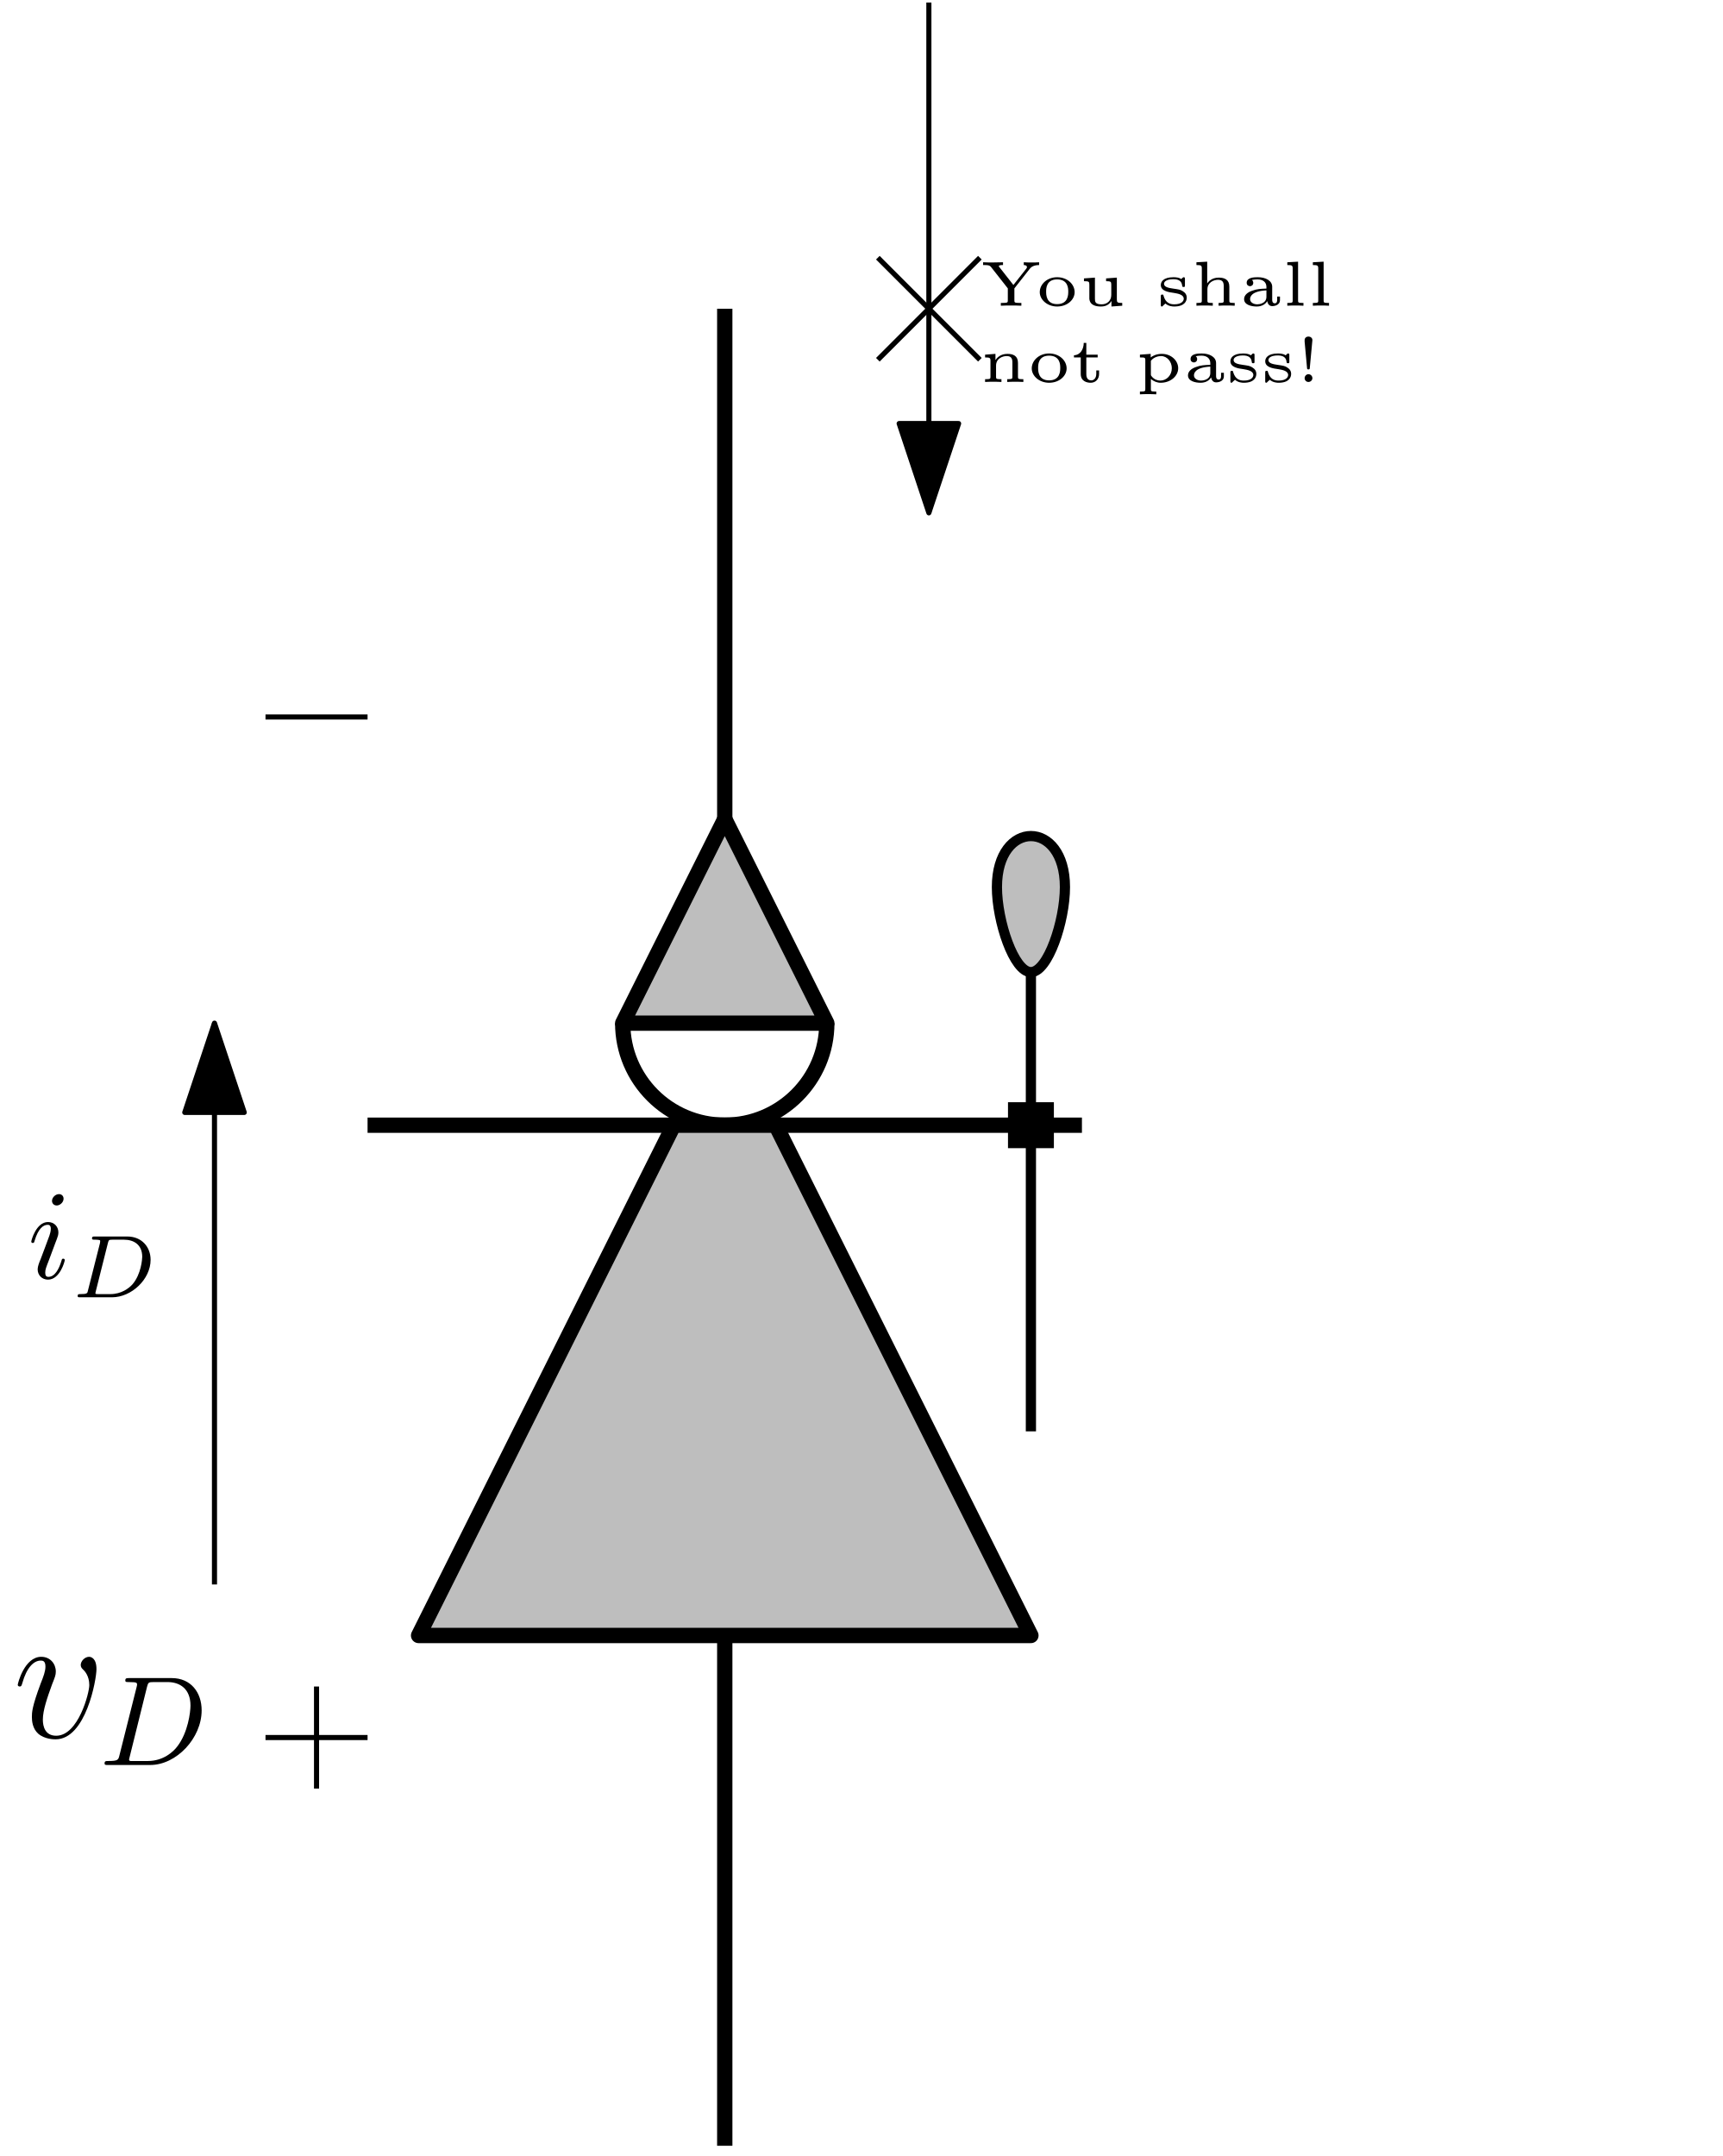
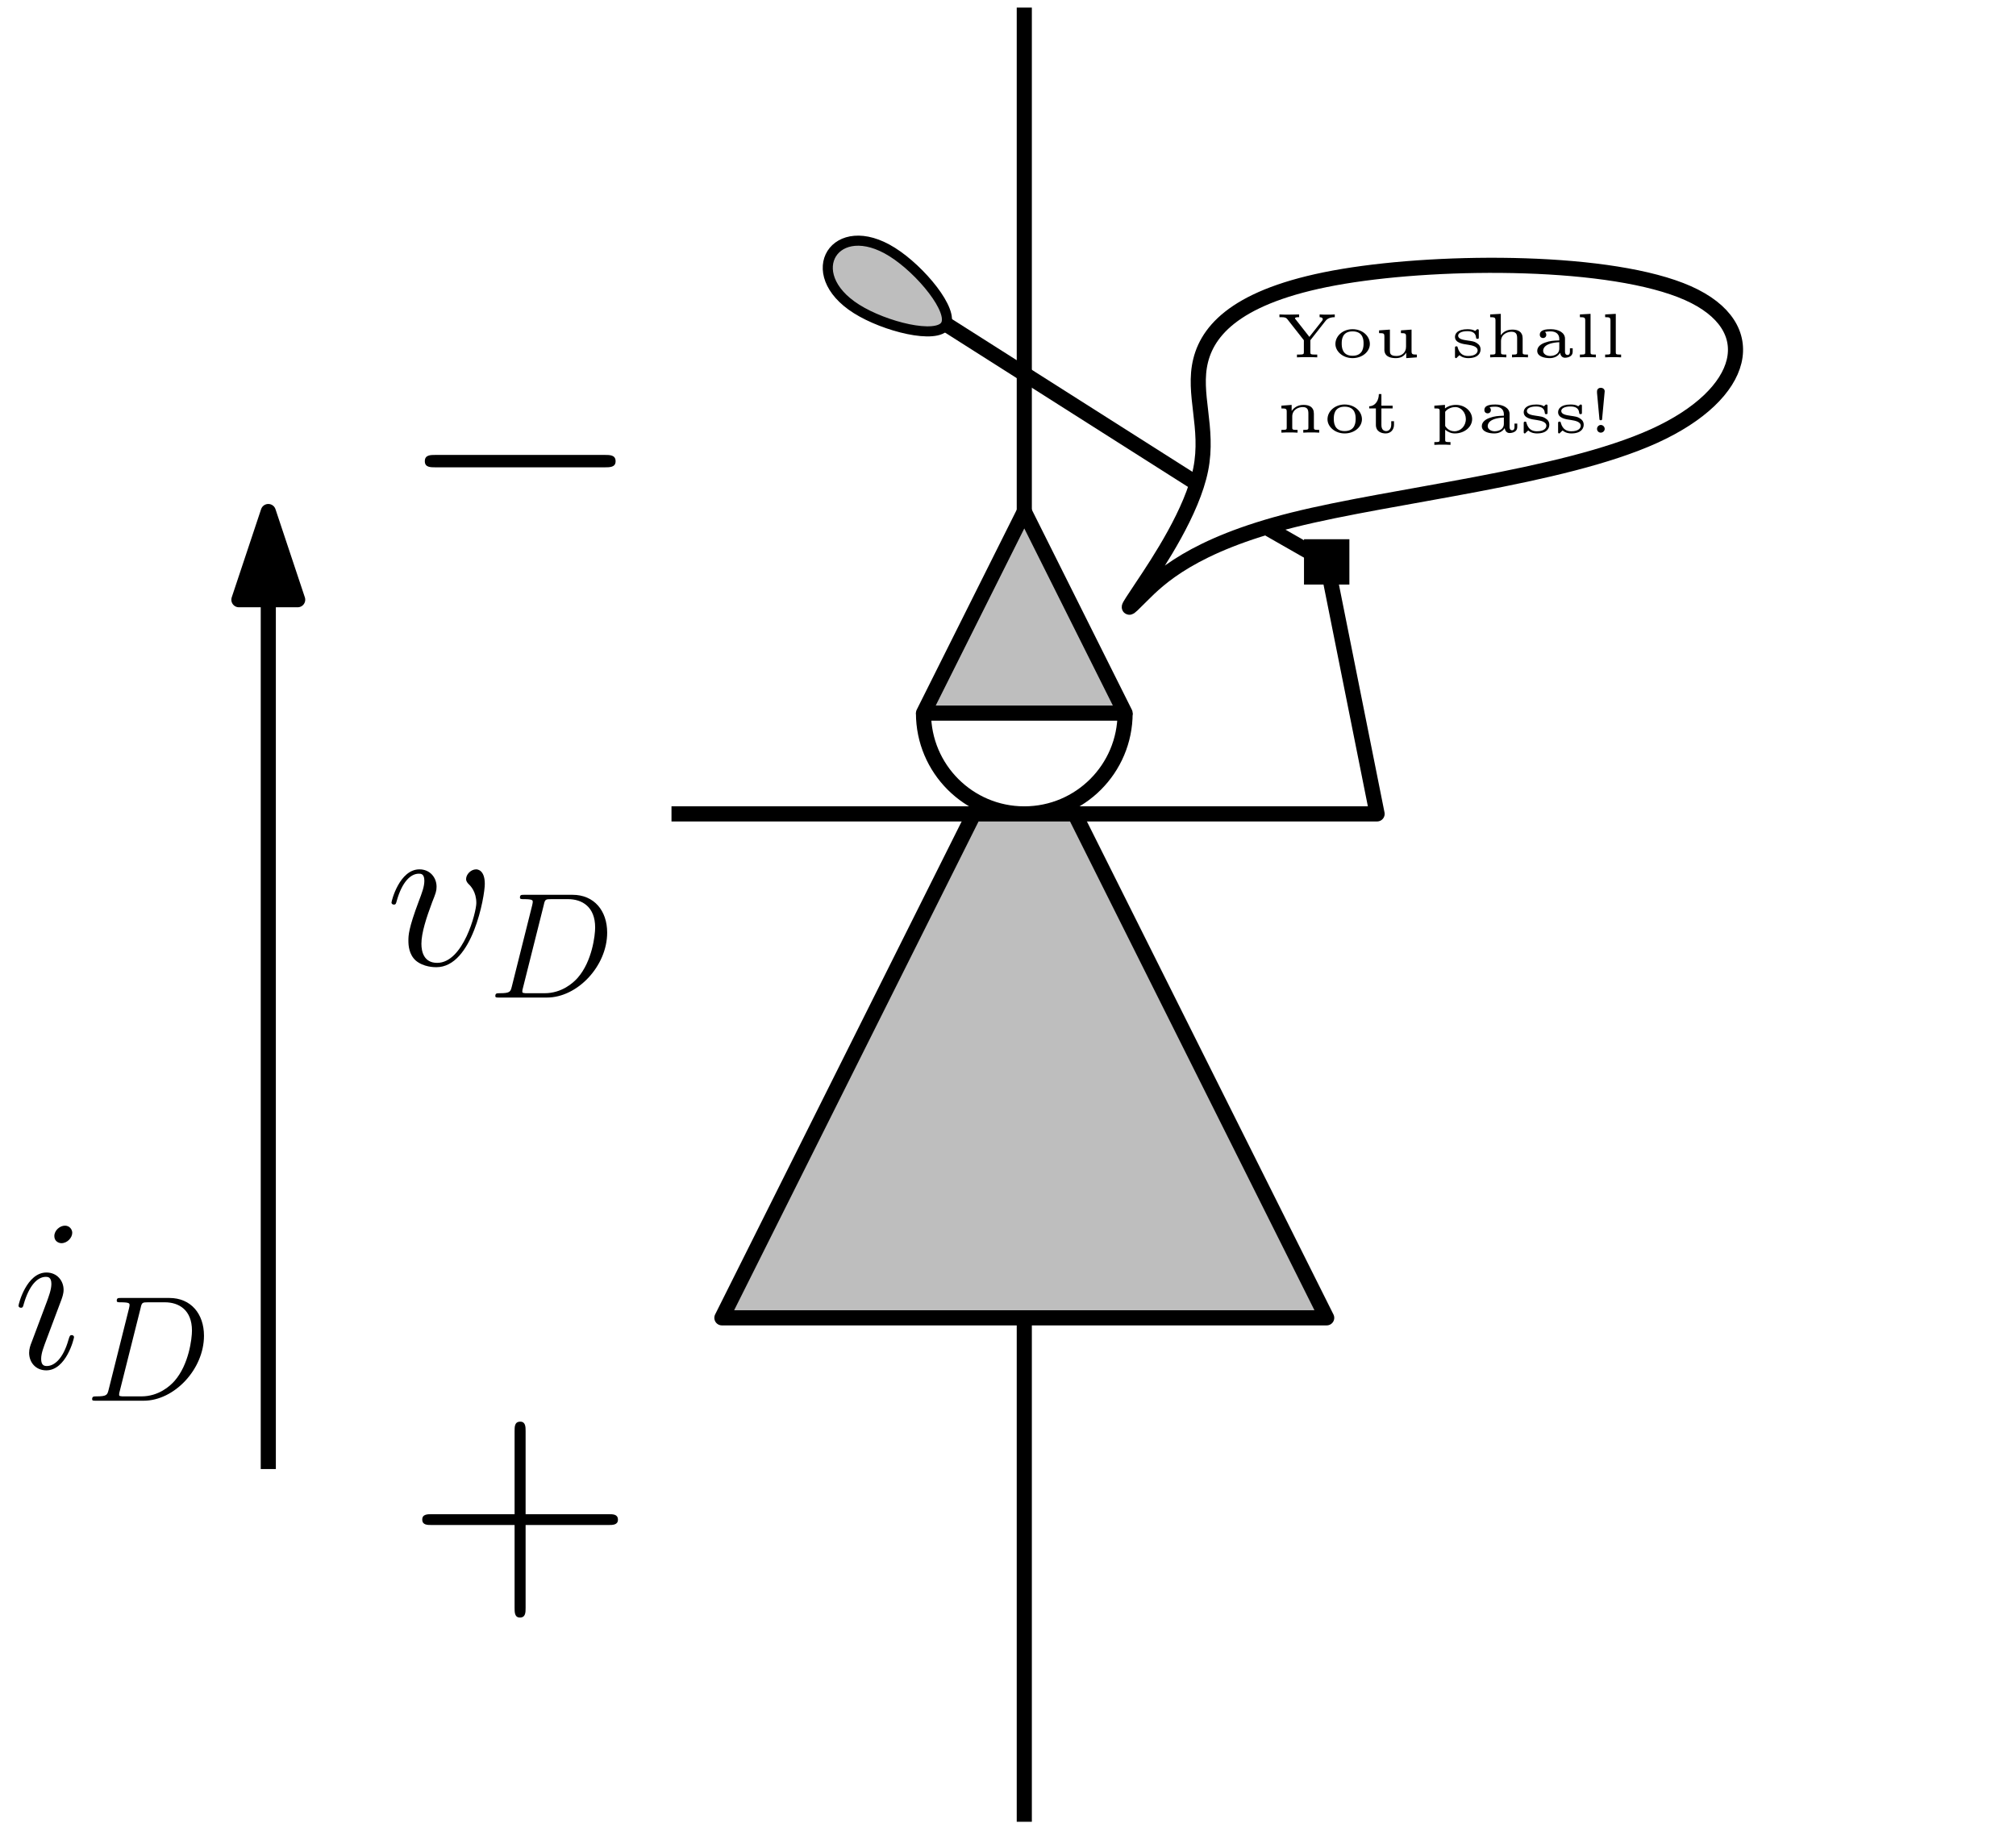
- <svg xmlns="http://www.w3.org/2000/svg" xmlns:xlink="http://www.w3.org/1999/xlink" width="135pt" height="169pt" viewBox="0 0 135 169" version="1.1">
+ <svg xmlns="http://www.w3.org/2000/svg" xmlns:xlink="http://www.w3.org/1999/xlink" width="160pt" height="146pt" viewBox="0 0 160 146" version="1.1">
  <defs>
    <g>
      <symbol overflow="visible" id="glyph0-0">
        <path style="stroke:none;" d="" />
      </symbol>
      <symbol overflow="visible" id="glyph0-1">
        <path style="stroke:none;" d="M 3.906 -2.891 C 3.969 -2.969 4.141 -3.188 4.641 -3.188 L 4.641 -3.406 C 4.469 -3.391 4.266 -3.391 4.094 -3.391 C 3.891 -3.391 3.609 -3.391 3.438 -3.406 L 3.438 -3.188 C 3.641 -3.188 3.688 -3.094 3.688 -3.031 C 3.688 -2.969 3.656 -2.938 3.625 -2.891 L 2.625 -1.625 L 1.547 -3 C 1.484 -3.062 1.484 -3.078 1.484 -3.094 C 1.484 -3.188 1.688 -3.188 1.812 -3.188 L 1.812 -3.406 C 1.625 -3.406 1.266 -3.391 0.984 -3.391 C 0.781 -3.391 0.5 -3.391 0.25 -3.406 L 0.25 -3.188 L 0.375 -3.188 C 0.719 -3.188 0.781 -3.141 0.875 -3.031 L 2.188 -1.359 L 2.188 -0.422 C 2.188 -0.266 2.188 -0.219 1.781 -0.219 L 1.641 -0.219 L 1.641 0 C 1.859 -0.016 2.172 -0.016 2.438 -0.016 C 2.719 -0.016 3 -0.016 3.25 0 L 3.25 -0.219 L 3.094 -0.219 C 2.703 -0.219 2.703 -0.266 2.703 -0.422 L 2.703 -1.359 Z M 3.906 -2.891 " />
      </symbol>
      <symbol overflow="visible" id="glyph0-2">
        <path style="stroke:none;" d="M 3.062 -1.062 C 3.062 -1.688 2.484 -2.234 1.688 -2.234 C 0.906 -2.234 0.328 -1.688 0.328 -1.062 C 0.328 -0.469 0.922 0.062 1.688 0.062 C 2.484 0.062 3.062 -0.469 3.062 -1.062 Z M 1.688 -0.125 C 0.828 -0.125 0.828 -0.875 0.828 -1.109 C 0.828 -1.328 0.828 -2.062 1.688 -2.062 C 2.562 -2.062 2.562 -1.328 2.562 -1.109 C 2.562 -0.875 2.562 -0.125 1.688 -0.125 Z M 1.688 -0.125 " />
      </symbol>
      <symbol overflow="visible" id="glyph0-3">
        <path style="stroke:none;" d="M 2.141 -2.141 L 2.141 -1.922 C 2.5 -1.922 2.547 -1.891 2.547 -1.656 L 2.547 -0.844 C 2.547 -0.375 2.203 -0.109 1.797 -0.109 C 1.281 -0.109 1.266 -0.312 1.266 -0.562 L 1.266 -2.203 L 0.406 -2.141 L 0.406 -1.922 C 0.797 -1.922 0.828 -1.891 0.828 -1.641 L 0.828 -0.547 C 0.875 0.016 1.438 0.062 1.75 0.062 C 2.172 0.062 2.422 -0.141 2.562 -0.375 L 2.562 0.062 L 3.406 0 L 3.406 -0.219 C 3.031 -0.219 2.984 -0.25 2.984 -0.5 L 2.984 -2.203 Z M 2.141 -2.141 " />
      </symbol>
      <symbol overflow="visible" id="glyph0-4">
        <path style="stroke:none;" d="M 2.234 -2.094 C 2.234 -2.172 2.234 -2.234 2.141 -2.234 C 2.125 -2.234 2.109 -2.234 2.062 -2.203 C 2.047 -2.172 1.953 -2.094 1.938 -2.094 C 1.922 -2.094 1.922 -2.094 1.891 -2.125 C 1.781 -2.188 1.594 -2.234 1.344 -2.234 C 0.516 -2.234 0.344 -1.859 0.344 -1.625 C 0.344 -1.156 0.922 -1.062 1.391 -1 C 1.672 -0.953 2.141 -0.875 2.141 -0.547 C 2.141 -0.375 1.984 -0.109 1.391 -0.109 C 1.047 -0.109 0.719 -0.234 0.562 -0.766 C 0.547 -0.859 0.531 -0.875 0.453 -0.875 C 0.344 -0.875 0.344 -0.828 0.344 -0.719 L 0.344 -0.078 C 0.344 0 0.344 0.062 0.422 0.062 C 0.469 0.062 0.469 0.047 0.562 -0.047 L 0.703 -0.172 C 0.953 0.047 1.266 0.062 1.391 0.062 C 2.219 0.062 2.375 -0.375 2.375 -0.625 C 2.375 -0.859 2.266 -1.016 2.062 -1.141 C 1.875 -1.266 1.719 -1.281 1.297 -1.344 C 0.984 -1.391 0.594 -1.453 0.594 -1.719 C 0.594 -1.891 0.797 -2.078 1.328 -2.078 C 1.75 -2.078 1.984 -1.922 2.016 -1.578 C 2.031 -1.5 2.031 -1.469 2.125 -1.469 C 2.234 -1.469 2.234 -1.5 2.234 -1.609 Z M 2.234 -2.094 " />
      </symbol>
      <symbol overflow="visible" id="glyph0-5">
        <path style="stroke:none;" d="M 2.984 -1.5 C 2.984 -2.047 2.609 -2.203 2.156 -2.203 C 1.578 -2.203 1.328 -1.859 1.25 -1.75 L 1.25 -3.453 L 0.406 -3.406 L 0.406 -3.188 C 0.781 -3.188 0.828 -3.156 0.828 -2.906 L 0.828 -0.422 C 0.828 -0.266 0.828 -0.219 0.5 -0.219 L 0.406 -0.219 L 0.406 0 C 0.625 -0.016 0.828 -0.016 1.047 -0.016 C 1.25 -0.016 1.469 -0.016 1.688 0 L 1.688 -0.219 L 1.594 -0.219 C 1.266 -0.219 1.266 -0.266 1.266 -0.422 L 1.266 -1.281 C 1.266 -1.844 1.781 -2.031 2.094 -2.031 C 2.469 -2.031 2.547 -1.828 2.547 -1.516 L 2.547 -0.422 C 2.547 -0.266 2.547 -0.219 2.219 -0.219 L 2.141 -0.219 L 2.141 0 C 2.344 -0.016 2.562 -0.016 2.766 -0.016 C 2.984 -0.016 3.188 -0.016 3.406 0 L 3.406 -0.219 L 3.312 -0.219 C 2.984 -0.219 2.984 -0.266 2.984 -0.422 Z M 2.984 -1.5 " />
      </symbol>
      <symbol overflow="visible" id="glyph0-6">
        <path style="stroke:none;" d="M 2.609 -1.484 C 2.609 -1.953 2.109 -2.234 1.484 -2.234 C 1.188 -2.234 0.609 -2.219 0.609 -1.797 C 0.609 -1.609 0.75 -1.531 0.875 -1.531 C 1 -1.531 1.125 -1.625 1.125 -1.797 C 1.125 -1.906 1.062 -1.984 1.016 -2.016 C 1.188 -2.062 1.422 -2.062 1.469 -2.062 C 1.906 -2.062 2.156 -1.828 2.156 -1.469 L 2.156 -1.344 C 1.688 -1.328 1.406 -1.312 1.031 -1.172 C 0.703 -1.062 0.406 -0.844 0.406 -0.516 C 0.406 -0.062 0.984 0.062 1.391 0.062 C 1.766 0.062 2.062 -0.094 2.219 -0.359 C 2.25 -0.172 2.359 0.031 2.609 0.031 C 2.641 0.031 3.219 0.031 3.219 -0.453 L 3.219 -0.719 L 3 -0.719 L 3 -0.453 C 3 -0.406 3 -0.188 2.812 -0.188 C 2.609 -0.188 2.609 -0.406 2.609 -0.453 Z M 2.156 -0.703 C 2.156 -0.156 1.562 -0.109 1.438 -0.109 C 1.141 -0.109 0.875 -0.266 0.875 -0.516 C 0.875 -0.688 0.969 -1.141 2.156 -1.203 Z M 2.156 -0.703 " />
      </symbol>
      <symbol overflow="visible" id="glyph0-7">
        <path style="stroke:none;" d="M 1.25 -3.453 L 0.406 -3.406 L 0.406 -3.188 C 0.781 -3.188 0.828 -3.156 0.828 -2.906 L 0.828 -0.422 C 0.828 -0.266 0.828 -0.219 0.5 -0.219 L 0.406 -0.219 L 0.406 0 C 0.625 -0.016 0.828 -0.016 1.031 -0.016 C 1.25 -0.016 1.453 -0.016 1.672 0 L 1.672 -0.219 L 1.578 -0.219 C 1.25 -0.219 1.25 -0.266 1.25 -0.422 Z M 1.25 -3.453 " />
      </symbol>
      <symbol overflow="visible" id="glyph1-0">
        <path style="stroke:none;" d="" />
      </symbol>
      <symbol overflow="visible" id="glyph1-1">
        <path style="stroke:none;" d="M 2.984 -1.5 C 2.984 -2.047 2.609 -2.203 2.156 -2.203 C 1.625 -2.203 1.344 -1.906 1.219 -1.719 L 1.219 -2.203 L 0.406 -2.141 L 0.406 -1.922 C 0.781 -1.922 0.828 -1.891 0.828 -1.656 L 0.828 -0.422 C 0.828 -0.266 0.828 -0.219 0.5 -0.219 L 0.406 -0.219 L 0.406 0 C 0.625 -0.016 0.828 -0.016 1.047 -0.016 C 1.25 -0.016 1.469 -0.016 1.688 0 L 1.688 -0.219 L 1.594 -0.219 C 1.266 -0.219 1.266 -0.266 1.266 -0.422 L 1.266 -1.281 C 1.266 -1.844 1.781 -2.031 2.094 -2.031 C 2.469 -2.031 2.547 -1.828 2.547 -1.516 L 2.547 -0.422 C 2.547 -0.266 2.547 -0.219 2.219 -0.219 L 2.141 -0.219 L 2.141 0 C 2.344 -0.016 2.562 -0.016 2.766 -0.016 C 2.984 -0.016 3.188 -0.016 3.406 0 L 3.406 -0.219 L 3.312 -0.219 C 2.984 -0.219 2.984 -0.266 2.984 -0.422 Z M 2.984 -1.5 " />
      </symbol>
      <symbol overflow="visible" id="glyph1-2">
        <path style="stroke:none;" d="M 3.062 -1.062 C 3.062 -1.688 2.484 -2.234 1.688 -2.234 C 0.906 -2.234 0.328 -1.688 0.328 -1.062 C 0.328 -0.469 0.922 0.062 1.688 0.062 C 2.484 0.062 3.062 -0.469 3.062 -1.062 Z M 1.688 -0.125 C 0.828 -0.125 0.828 -0.875 0.828 -1.109 C 0.828 -1.328 0.828 -2.062 1.688 -2.062 C 2.562 -2.062 2.562 -1.328 2.562 -1.109 C 2.562 -0.875 2.562 -0.125 1.688 -0.125 Z M 1.688 -0.125 " />
      </symbol>
      <symbol overflow="visible" id="glyph1-3">
        <path style="stroke:none;" d="M 1.219 -1.922 L 2.109 -1.922 L 2.109 -2.141 L 1.219 -2.141 L 1.219 -3.062 L 1.016 -3.062 C 1.016 -2.594 0.766 -2.109 0.25 -2.094 L 0.25 -1.922 L 0.781 -1.922 L 0.781 -0.625 C 0.781 -0.062 1.25 0.062 1.562 0.062 C 1.938 0.062 2.219 -0.219 2.219 -0.625 L 2.219 -0.906 L 2 -0.906 L 2 -0.641 C 2 -0.266 1.781 -0.125 1.609 -0.125 C 1.219 -0.125 1.219 -0.516 1.219 -0.625 Z M 1.219 -1.922 " />
      </symbol>
      <symbol overflow="visible" id="glyph1-4">
        <path style="stroke:none;" d="M 1.656 0.75 L 1.562 0.75 C 1.234 0.75 1.234 0.703 1.234 0.547 L 1.234 -0.234 C 1.453 -0.047 1.719 0.062 2 0.062 C 2.766 0.062 3.375 -0.453 3.375 -1.078 C 3.375 -1.672 2.828 -2.203 2.094 -2.203 C 1.688 -2.203 1.391 -2.062 1.219 -1.922 L 1.219 -2.203 L 0.375 -2.141 L 0.375 -1.922 C 0.734 -1.922 0.797 -1.922 0.797 -1.719 L 0.797 0.547 C 0.797 0.703 0.797 0.75 0.469 0.75 L 0.375 0.75 L 0.375 0.969 C 0.594 0.953 0.797 0.953 1.016 0.953 C 1.219 0.953 1.438 0.953 1.656 0.969 Z M 1.234 -1.656 C 1.453 -1.953 1.828 -2.031 2.031 -2.031 C 2.516 -2.031 2.875 -1.578 2.875 -1.078 C 2.875 -0.531 2.469 -0.109 1.969 -0.109 C 1.75 -0.109 1.484 -0.203 1.312 -0.422 C 1.234 -0.516 1.234 -0.516 1.234 -0.625 Z M 1.234 -1.656 " />
      </symbol>
      <symbol overflow="visible" id="glyph1-5">
        <path style="stroke:none;" d="M 2.609 -1.484 C 2.609 -1.953 2.109 -2.234 1.484 -2.234 C 1.188 -2.234 0.609 -2.219 0.609 -1.797 C 0.609 -1.609 0.75 -1.531 0.875 -1.531 C 1 -1.531 1.125 -1.625 1.125 -1.797 C 1.125 -1.906 1.062 -1.984 1.016 -2.016 C 1.188 -2.062 1.422 -2.062 1.469 -2.062 C 1.906 -2.062 2.156 -1.828 2.156 -1.469 L 2.156 -1.344 C 1.688 -1.328 1.406 -1.312 1.031 -1.172 C 0.703 -1.062 0.406 -0.844 0.406 -0.516 C 0.406 -0.062 0.984 0.062 1.391 0.062 C 1.766 0.062 2.062 -0.094 2.219 -0.359 C 2.25 -0.172 2.359 0.031 2.609 0.031 C 2.641 0.031 3.219 0.031 3.219 -0.453 L 3.219 -0.719 L 3 -0.719 L 3 -0.453 C 3 -0.406 3 -0.188 2.812 -0.188 C 2.609 -0.188 2.609 -0.406 2.609 -0.453 Z M 2.156 -0.703 C 2.156 -0.156 1.562 -0.109 1.438 -0.109 C 1.141 -0.109 0.875 -0.266 0.875 -0.516 C 0.875 -0.688 0.969 -1.141 2.156 -1.203 Z M 2.156 -0.703 " />
      </symbol>
      <symbol overflow="visible" id="glyph1-6">
        <path style="stroke:none;" d="M 2.234 -2.094 C 2.234 -2.172 2.234 -2.234 2.141 -2.234 C 2.125 -2.234 2.109 -2.234 2.062 -2.203 C 2.047 -2.172 1.953 -2.094 1.938 -2.094 C 1.922 -2.094 1.922 -2.094 1.891 -2.125 C 1.781 -2.188 1.594 -2.234 1.344 -2.234 C 0.516 -2.234 0.344 -1.859 0.344 -1.625 C 0.344 -1.156 0.922 -1.062 1.391 -1 C 1.672 -0.953 2.141 -0.875 2.141 -0.547 C 2.141 -0.375 1.984 -0.109 1.391 -0.109 C 1.047 -0.109 0.719 -0.234 0.562 -0.766 C 0.547 -0.859 0.531 -0.875 0.453 -0.875 C 0.344 -0.875 0.344 -0.828 0.344 -0.719 L 0.344 -0.078 C 0.344 0 0.344 0.062 0.422 0.062 C 0.469 0.062 0.469 0.047 0.562 -0.047 L 0.703 -0.172 C 0.953 0.047 1.266 0.062 1.391 0.062 C 2.219 0.062 2.375 -0.375 2.375 -0.625 C 2.375 -0.859 2.266 -1.016 2.062 -1.141 C 1.875 -1.266 1.719 -1.281 1.297 -1.344 C 0.984 -1.391 0.594 -1.453 0.594 -1.719 C 0.594 -1.891 0.797 -2.078 1.328 -2.078 C 1.75 -2.078 1.984 -1.922 2.016 -1.578 C 2.031 -1.5 2.031 -1.469 2.125 -1.469 C 2.234 -1.469 2.234 -1.5 2.234 -1.609 Z M 2.234 -2.094 " />
      </symbol>
      <symbol overflow="visible" id="glyph1-7">
        <path style="stroke:none;" d="M 1.312 -3.281 C 1.312 -3.469 1.141 -3.562 1 -3.562 C 0.859 -3.562 0.703 -3.469 0.703 -3.281 C 0.703 -3.266 0.703 -3.188 0.703 -3.156 L 0.891 -1.109 C 0.891 -1.031 0.906 -0.984 1 -0.984 C 1.094 -0.984 1.109 -1.031 1.109 -1.109 Z M 1.312 -0.297 C 1.312 -0.469 1.172 -0.609 1 -0.609 C 0.844 -0.609 0.703 -0.469 0.703 -0.297 C 0.703 -0.141 0.828 0 1 0 C 1.172 0 1.312 -0.141 1.312 -0.297 Z M 1.312 -0.297 " />
      </symbol>
      <symbol overflow="visible" id="glyph2-0">
        <path style="stroke:none;" d="" />
      </symbol>
      <symbol overflow="visible" id="glyph2-1">
-         <path style="stroke:none;" d="M 6.562 -5.359 C 6.562 -6.266 6.094 -6.328 5.984 -6.328 C 5.641 -6.328 5.328 -5.984 5.328 -5.688 C 5.328 -5.516 5.422 -5.422 5.484 -5.359 C 5.625 -5.234 6 -4.844 6 -4.109 C 6 -3.5 5.141 -0.141 3.406 -0.141 C 2.531 -0.141 2.359 -0.875 2.359 -1.406 C 2.359 -2.125 2.703 -3.125 3.078 -4.156 C 3.312 -4.75 3.375 -4.891 3.375 -5.172 C 3.375 -5.781 2.938 -6.328 2.234 -6.328 C 0.922 -6.328 0.391 -4.25 0.391 -4.125 C 0.391 -4.078 0.438 -4 0.547 -4 C 0.672 -4 0.688 -4.062 0.75 -4.266 C 1.094 -5.5 1.656 -6.031 2.188 -6.031 C 2.328 -6.031 2.562 -6.031 2.562 -5.562 C 2.562 -5.188 2.406 -4.781 2.188 -4.234 C 1.5 -2.391 1.5 -1.953 1.5 -1.609 C 1.5 -1.297 1.547 -0.703 2 -0.297 C 2.516 0.141 3.234 0.141 3.359 0.141 C 5.734 0.141 6.562 -4.547 6.562 -5.359 Z M 6.562 -5.359 " />
+         <path style="stroke:none;" d="M 7.875 -6.438 C 7.875 -7.531 7.312 -7.594 7.188 -7.594 C 6.766 -7.594 6.391 -7.188 6.391 -6.828 C 6.391 -6.625 6.516 -6.516 6.578 -6.438 C 6.75 -6.281 7.203 -5.812 7.203 -4.922 C 7.203 -4.203 6.172 -0.172 4.094 -0.172 C 3.047 -0.172 2.844 -1.047 2.844 -1.688 C 2.844 -2.547 3.234 -3.75 3.703 -5 C 3.984 -5.703 4.047 -5.875 4.047 -6.219 C 4.047 -6.938 3.531 -7.594 2.688 -7.594 C 1.109 -7.594 0.469 -5.094 0.469 -4.953 C 0.469 -4.891 0.531 -4.797 0.656 -4.797 C 0.812 -4.797 0.828 -4.875 0.891 -5.109 C 1.312 -6.594 1.984 -7.25 2.641 -7.25 C 2.797 -7.25 3.078 -7.25 3.078 -6.688 C 3.078 -6.234 2.891 -5.734 2.641 -5.078 C 1.812 -2.875 1.812 -2.344 1.812 -1.922 C 1.812 -1.547 1.859 -0.844 2.391 -0.359 C 3.016 0.172 3.875 0.172 4.031 0.172 C 6.891 0.172 7.875 -5.453 7.875 -6.438 Z M 7.875 -6.438 " />
      </symbol>
      <symbol overflow="visible" id="glyph3-0">
        <path style="stroke:none;" d="" />
      </symbol>
      <symbol overflow="visible" id="glyph3-1">
-         <path style="stroke:none;" d="M 1.578 -0.781 C 1.484 -0.391 1.469 -0.312 0.672 -0.312 C 0.516 -0.312 0.406 -0.312 0.406 -0.125 C 0.406 0 0.484 0 0.672 0 L 3.984 0 C 6.047 0 8.016 -2.109 8.016 -4.281 C 8.016 -5.688 7.172 -6.812 5.672 -6.812 L 2.328 -6.812 C 2.141 -6.812 2.031 -6.812 2.031 -6.625 C 2.031 -6.5 2.109 -6.5 2.312 -6.5 C 2.438 -6.5 2.625 -6.484 2.734 -6.484 C 2.906 -6.453 2.953 -6.438 2.953 -6.312 C 2.953 -6.281 2.953 -6.25 2.922 -6.125 Z M 3.734 -6.125 C 3.828 -6.469 3.844 -6.5 4.281 -6.5 L 5.344 -6.5 C 6.312 -6.5 7.141 -5.969 7.141 -4.656 C 7.141 -4.172 6.953 -2.531 6.094 -1.438 C 5.812 -1.062 5.031 -0.312 3.797 -0.312 L 2.672 -0.312 C 2.531 -0.312 2.516 -0.312 2.453 -0.312 C 2.359 -0.328 2.328 -0.344 2.328 -0.422 C 2.328 -0.453 2.328 -0.469 2.375 -0.641 Z M 3.734 -6.125 " />
+         <path style="stroke:none;" d="M 1.875 -0.891 C 1.766 -0.469 1.75 -0.344 0.906 -0.344 C 0.688 -0.344 0.562 -0.344 0.562 -0.125 C 0.562 0 0.641 0 0.875 0 L 4.656 0 C 7.078 0 9.438 -2.5 9.438 -5.156 C 9.438 -6.891 8.406 -8.156 6.688 -8.156 L 2.859 -8.156 C 2.625 -8.156 2.516 -8.156 2.516 -7.938 C 2.516 -7.812 2.625 -7.812 2.812 -7.812 C 3.531 -7.812 3.531 -7.719 3.531 -7.594 C 3.531 -7.562 3.531 -7.5 3.484 -7.312 Z M 4.406 -7.344 C 4.5 -7.797 4.547 -7.812 5.016 -7.812 L 6.328 -7.812 C 7.453 -7.812 8.484 -7.203 8.484 -5.562 C 8.484 -4.953 8.25 -2.875 7.094 -1.562 C 6.75 -1.172 5.844 -0.344 4.469 -0.344 L 3.109 -0.344 C 2.938 -0.344 2.922 -0.344 2.844 -0.359 C 2.719 -0.375 2.703 -0.391 2.703 -0.484 C 2.703 -0.578 2.719 -0.641 2.75 -0.75 Z M 4.406 -7.344 " />
      </symbol>
      <symbol overflow="visible" id="glyph4-0">
        <path style="stroke:none;" d="" />
      </symbol>
      <symbol overflow="visible" id="glyph4-1">
-         <path style="stroke:none;" d="M 2.828 -6.234 C 2.828 -6.438 2.688 -6.594 2.469 -6.594 C 2.188 -6.594 1.922 -6.328 1.922 -6.062 C 1.922 -5.875 2.062 -5.703 2.297 -5.703 C 2.531 -5.703 2.828 -5.938 2.828 -6.234 Z M 2.078 -2.484 C 2.188 -2.766 2.188 -2.797 2.297 -3.062 C 2.375 -3.266 2.422 -3.406 2.422 -3.594 C 2.422 -4.031 2.109 -4.406 1.609 -4.406 C 0.672 -4.406 0.297 -2.953 0.297 -2.875 C 0.297 -2.766 0.391 -2.766 0.406 -2.766 C 0.516 -2.766 0.516 -2.797 0.562 -2.953 C 0.844 -3.891 1.234 -4.188 1.578 -4.188 C 1.656 -4.188 1.828 -4.188 1.828 -3.875 C 1.828 -3.656 1.75 -3.453 1.719 -3.344 C 1.641 -3.094 1.188 -1.938 1.031 -1.5 C 0.922 -1.25 0.797 -0.922 0.797 -0.703 C 0.797 -0.234 1.141 0.109 1.609 0.109 C 2.547 0.109 2.922 -1.328 2.922 -1.422 C 2.922 -1.531 2.828 -1.531 2.797 -1.531 C 2.703 -1.531 2.703 -1.5 2.656 -1.344 C 2.469 -0.719 2.141 -0.109 1.641 -0.109 C 1.469 -0.109 1.391 -0.203 1.391 -0.438 C 1.391 -0.688 1.453 -0.828 1.688 -1.438 Z M 2.078 -2.484 " />
+         <path style="stroke:none;" d="M 4.875 -2.469 C 4.875 -2.547 4.797 -2.625 4.703 -2.625 C 4.547 -2.625 4.531 -2.562 4.438 -2.266 C 4 -0.703 3.281 -0.172 2.719 -0.172 C 2.516 -0.172 2.266 -0.219 2.266 -0.734 C 2.266 -1.203 2.484 -1.719 2.672 -2.234 L 3.875 -5.438 C 3.922 -5.578 4.047 -5.891 4.047 -6.219 C 4.047 -6.938 3.531 -7.594 2.688 -7.594 C 1.109 -7.594 0.469 -5.094 0.469 -4.953 C 0.469 -4.891 0.531 -4.797 0.656 -4.797 C 0.812 -4.797 0.828 -4.875 0.891 -5.109 C 1.312 -6.562 1.969 -7.25 2.641 -7.25 C 2.797 -7.25 3.078 -7.234 3.078 -6.688 C 3.078 -6.234 2.859 -5.672 2.719 -5.281 L 1.516 -2.078 C 1.406 -1.812 1.312 -1.531 1.312 -1.219 C 1.312 -0.453 1.844 0.172 2.672 0.172 C 4.25 0.172 4.875 -2.344 4.875 -2.469 Z M 4.734 -10.75 C 4.734 -11 4.531 -11.312 4.156 -11.312 C 3.75 -11.312 3.312 -10.938 3.312 -10.484 C 3.312 -10.062 3.672 -9.922 3.875 -9.922 C 4.344 -9.922 4.734 -10.359 4.734 -10.75 Z M 4.734 -10.75 " />
      </symbol>
      <symbol overflow="visible" id="glyph5-0">
        <path style="stroke:none;" d="" />
      </symbol>
      <symbol overflow="visible" id="glyph5-1">
-         <path style="stroke:none;" d="M 1.312 -0.547 C 1.266 -0.312 1.25 -0.25 0.703 -0.25 C 0.578 -0.25 0.5 -0.25 0.5 -0.094 C 0.5 0 0.578 0 0.703 0 L 3.188 0 C 4.734 0 6.219 -1.422 6.219 -2.938 C 6.219 -3.953 5.516 -4.766 4.391 -4.766 L 1.844 -4.766 C 1.703 -4.766 1.625 -4.766 1.625 -4.609 C 1.625 -4.516 1.703 -4.516 1.859 -4.516 C 1.969 -4.516 2 -4.516 2.125 -4.5 C 2.266 -4.484 2.266 -4.469 2.266 -4.391 C 2.266 -4.391 2.266 -4.344 2.25 -4.25 Z M 2.875 -4.266 C 2.938 -4.484 2.938 -4.516 3.234 -4.516 L 4.125 -4.516 C 4.906 -4.516 5.562 -4.125 5.562 -3.172 C 5.562 -3.016 5.484 -1.812 4.797 -1.016 C 4.516 -0.703 3.922 -0.25 3.062 -0.25 L 2.125 -0.25 C 1.906 -0.25 1.891 -0.266 1.891 -0.328 C 1.891 -0.328 1.891 -0.359 1.922 -0.469 Z M 2.875 -4.266 " />
+         <path style="stroke:none;" d="M 1.875 -0.891 C 1.766 -0.469 1.75 -0.344 0.906 -0.344 C 0.688 -0.344 0.562 -0.344 0.562 -0.125 C 0.562 0 0.641 0 0.875 0 L 4.656 0 C 7.078 0 9.438 -2.5 9.438 -5.156 C 9.438 -6.891 8.406 -8.156 6.688 -8.156 L 2.859 -8.156 C 2.625 -8.156 2.516 -8.156 2.516 -7.938 C 2.516 -7.812 2.625 -7.812 2.812 -7.812 C 3.531 -7.812 3.531 -7.719 3.531 -7.594 C 3.531 -7.562 3.531 -7.5 3.484 -7.312 Z M 4.406 -7.344 C 4.5 -7.797 4.547 -7.812 5.016 -7.812 L 6.328 -7.812 C 7.453 -7.812 8.484 -7.203 8.484 -5.562 C 8.484 -4.953 8.25 -2.875 7.094 -1.562 C 6.75 -1.172 5.844 -0.344 4.469 -0.344 L 3.109 -0.344 C 2.938 -0.344 2.922 -0.344 2.844 -0.359 C 2.719 -0.375 2.703 -0.391 2.703 -0.484 C 2.703 -0.578 2.719 -0.641 2.75 -0.75 Z M 4.406 -7.344 " />
+       </symbol>
+       <symbol overflow="visible" id="glyph6-0">
+         <path style="stroke:none;" d="" />
+       </symbol>
+       <symbol overflow="visible" id="glyph6-1">
+         <path style="stroke:none;" d="M 16.328 -5.703 C 16.75 -5.703 17.203 -5.703 17.203 -6.188 C 17.203 -6.688 16.75 -6.688 16.328 -6.688 L 2.922 -6.688 C 2.5 -6.688 2.062 -6.688 2.062 -6.188 C 2.062 -5.703 2.5 -5.703 2.922 -5.703 Z M 16.328 -5.703 " />
+       </symbol>
+       <symbol overflow="visible" id="glyph7-0">
+         <path style="stroke:none;" d="" />
+       </symbol>
+       <symbol overflow="visible" id="glyph7-1">
+         <path style="stroke:none;" d="M 9.344 -5.75 L 15.906 -5.75 C 16.25 -5.75 16.672 -5.75 16.672 -6.172 C 16.672 -6.609 16.281 -6.609 15.906 -6.609 L 9.344 -6.609 L 9.344 -13.188 C 9.344 -13.531 9.344 -13.953 8.922 -13.953 C 8.469 -13.953 8.469 -13.562 8.469 -13.188 L 8.469 -6.609 L 1.906 -6.609 C 1.562 -6.609 1.141 -6.609 1.141 -6.188 C 1.141 -5.75 1.531 -5.75 1.906 -5.75 L 8.469 -5.75 L 8.469 0.812 C 8.469 1.172 8.469 1.594 8.891 1.594 C 9.344 1.594 9.344 1.188 9.344 0.812 Z M 9.344 -5.75 " />
      </symbol>
    </g>
  </defs>
  <g id="surface1">
-     <path style="fill:none;stroke-width:1.2;stroke-linecap:butt;stroke-linejoin:round;stroke:rgb(0%,0%,0%);stroke-opacity:1;stroke-miterlimit:10;" d="M 231.999 600.001 C 231.999 595.583 235.581 592.001 239.999 592.001 C 244.416 592.001 247.999 595.583 247.999 600.001 " transform="matrix(1,0,0,-1,-183.186,680.2)" />
-     <path style="fill:none;stroke-width:0.8;stroke-linecap:butt;stroke-linejoin:round;stroke:rgb(0%,0%,0%);stroke-opacity:1;stroke-miterlimit:10;" d="M 263.998 604.001 L 263.998 568.001 " transform="matrix(1,0,0,-1,-183.186,680.2)" />
-     <path style="fill:none;stroke-width:1.2;stroke-linecap:butt;stroke-linejoin:round;stroke:rgb(0%,0%,0%);stroke-opacity:1;stroke-miterlimit:10;" d="M 211.999 592.001 L 267.998 592.001 " transform="matrix(1,0,0,-1,-183.186,680.2)" />
-     <path style="fill:none;stroke-width:1.2;stroke-linecap:butt;stroke-linejoin:round;stroke:rgb(0%,0%,0%);stroke-opacity:1;stroke-miterlimit:10;" d="M 239.999 552.001 L 239.999 512.001 " transform="matrix(1,0,0,-1,-183.186,680.2)" />
-     <path style="fill:none;stroke-width:1.2;stroke-linecap:butt;stroke-linejoin:round;stroke:rgb(0%,0%,0%);stroke-opacity:1;stroke-miterlimit:10;" d="M 239.999 616.001 L 239.999 656.001 " transform="matrix(1,0,0,-1,-183.186,680.2)" />
-     <path style="fill-rule:evenodd;fill:rgb(74.5%,74.5%,74.5%);fill-opacity:1;stroke-width:0.8;stroke-linecap:butt;stroke-linejoin:round;stroke:rgb(0%,0%,0%);stroke-opacity:1;stroke-miterlimit:10;" d="M 263.998 614.665 C 265.334 614.665 266.666 613.333 266.666 610.665 C 266.666 608.001 265.334 604.001 263.998 604.001 C 262.666 604.001 261.334 608.001 261.334 610.665 C 261.334 613.333 262.666 614.665 263.998 614.665 Z M 263.998 614.665 " transform="matrix(1,0,0,-1,-183.186,680.2)" />
-     <path style="fill-rule:evenodd;fill:rgb(74.5%,74.5%,74.5%);fill-opacity:1;stroke-width:1.2;stroke-linecap:butt;stroke-linejoin:round;stroke:rgb(0%,0%,0%);stroke-opacity:1;stroke-miterlimit:10;" d="M 239.999 616.001 L 231.999 600.001 L 247.999 600.001 Z M 239.999 616.001 " transform="matrix(1,0,0,-1,-183.186,680.2)" />
-     <path style=" stroke:none;fill-rule:evenodd;fill:rgb(0%,0%,0%);fill-opacity:1;" d="M 79.016 90 L 82.613 90 L 82.613 86.398 L 79.016 86.398 Z M 79.016 90 " />
-     <path style="fill-rule:evenodd;fill:rgb(74.5%,74.5%,74.5%);fill-opacity:1;stroke-width:1.2;stroke-linecap:butt;stroke-linejoin:round;stroke:rgb(0%,0%,0%);stroke-opacity:1;stroke-miterlimit:10;" d="M 243.999 592.001 L 235.999 592.001 L 215.999 552.001 L 263.998 552.001 Z M 243.999 592.001 " transform="matrix(1,0,0,-1,-183.186,680.2)" />
-     <path style="fill:none;stroke-width:0.4;stroke-linecap:butt;stroke-linejoin:round;stroke:rgb(0%,0%,0%);stroke-opacity:1;stroke-miterlimit:10;" d="M 255.999 680.001 L 255.999 640.001 " transform="matrix(1,0,0,-1,-183.186,680.2)" />
-     <path style="fill-rule:evenodd;fill:rgb(0%,0%,0%);fill-opacity:1;stroke-width:0.4;stroke-linecap:butt;stroke-linejoin:round;stroke:rgb(0%,0%,0%);stroke-opacity:1;stroke-miterlimit:10;" d="M 255.999 640.001 L 258.331 647.001 L 253.67 647.001 Z M 255.999 640.001 " transform="matrix(1,0,0,-1,-183.186,680.2)" />
-     <path style="fill:none;stroke-width:0.4;stroke-linecap:butt;stroke-linejoin:round;stroke:rgb(0%,0%,0%);stroke-opacity:1;stroke-miterlimit:10;" d="M 251.999 660.001 L 259.998 652.001 " transform="matrix(1,0,0,-1,-183.186,680.2)" />
-     <path style="fill:none;stroke-width:0.4;stroke-linecap:butt;stroke-linejoin:round;stroke:rgb(0%,0%,0%);stroke-opacity:1;stroke-miterlimit:10;" d="M 259.998 660.001 L 251.999 652.001 " transform="matrix(1,0,0,-1,-183.186,680.2)" />
+     <path style="fill:none;stroke-width:1.2;stroke-linecap:butt;stroke-linejoin:round;stroke:rgb(0%,0%,0%);stroke-opacity:1;stroke-miterlimit:10;" d="M 232 599.998 C 232 595.58 235.582 591.998 240 591.998 C 244.418 591.998 248 595.58 248 599.998 " transform="matrix(1,0,0,-1,-158.707,656.6)" />
+     <path style="fill:none;stroke-width:1.2;stroke-linecap:butt;stroke-linejoin:round;stroke:rgb(0%,0%,0%);stroke-opacity:1;stroke-miterlimit:10;" d="M 212 591.998 L 268 591.998 L 264 611.998 " transform="matrix(1,0,0,-1,-158.707,656.6)" />
+     <path style="fill:none;stroke-width:1.2;stroke-linecap:butt;stroke-linejoin:round;stroke:rgb(0%,0%,0%);stroke-opacity:1;stroke-miterlimit:10;" d="M 240 551.998 L 240 511.998 " transform="matrix(1,0,0,-1,-158.707,656.6)" />
+     <path style="fill:none;stroke-width:1.2;stroke-linecap:butt;stroke-linejoin:round;stroke:rgb(0%,0%,0%);stroke-opacity:1;stroke-miterlimit:10;" d="M 240 615.998 L 240 655.998 " transform="matrix(1,0,0,-1,-158.707,656.6)" />
+     <path style="fill-rule:evenodd;fill:rgb(74.5%,74.5%,74.5%);fill-opacity:1;stroke-width:1.2;stroke-linecap:butt;stroke-linejoin:round;stroke:rgb(0%,0%,0%);stroke-opacity:1;stroke-miterlimit:10;" d="M 240 615.998 L 232 599.998 L 248 599.998 Z M 240 615.998 " transform="matrix(1,0,0,-1,-158.707,656.6)" />
+     <path style="fill-rule:evenodd;fill:rgb(74.5%,74.5%,74.5%);fill-opacity:1;stroke-width:1.2;stroke-linecap:butt;stroke-linejoin:round;stroke:rgb(0%,0%,0%);stroke-opacity:1;stroke-miterlimit:10;" d="M 244 591.998 L 236 591.998 L 216 551.998 L 264 551.998 Z M 244 591.998 " transform="matrix(1,0,0,-1,-158.707,656.6)" />
    <g style="fill:rgb(0%,0%,0%);fill-opacity:1;">
-       <use xlink:href="#glyph0-1" x="76.814" y="23.964" />
-       <use xlink:href="#glyph0-2" x="81.178" y="23.964" />
-       <use xlink:href="#glyph0-3" x="84.565" y="23.964" />
-       <use xlink:href="#glyph0-4" x="90.652" y="23.964" />
-       <use xlink:href="#glyph0-5" x="93.382" y="23.964" />
-       <use xlink:href="#glyph0-6" x="97.118" y="23.964" />
-       <use xlink:href="#glyph0-7" x="100.505" y="23.964" />
-       <use xlink:href="#glyph0-7" x="102.508" y="23.964" />
+       <use xlink:href="#glyph0-1" x="101.293" y="28.364" />
+       <use xlink:href="#glyph0-2" x="105.657" y="28.364" />
+       <use xlink:href="#glyph0-3" x="109.044" y="28.364" />
+       <use xlink:href="#glyph0-4" x="115.131" y="28.364" />
+       <use xlink:href="#glyph0-5" x="117.861" y="28.364" />
+       <use xlink:href="#glyph0-6" x="121.597" y="28.364" />
+       <use xlink:href="#glyph0-7" x="124.984" y="28.364" />
+       <use xlink:href="#glyph0-7" x="126.987" y="28.364" />
    </g>
    <g style="fill:rgb(0%,0%,0%);fill-opacity:1;">
-       <use xlink:href="#glyph1-1" x="76.814" y="29.941" />
-       <use xlink:href="#glyph1-2" x="80.55" y="29.941" />
-       <use xlink:href="#glyph1-3" x="83.937" y="29.941" />
-       <use xlink:href="#glyph1-4" x="88.983" y="29.941" />
-       <use xlink:href="#glyph1-5" x="92.719" y="29.941" />
-       <use xlink:href="#glyph1-6" x="96.107" y="29.941" />
-       <use xlink:href="#glyph1-6" x="98.836" y="29.941" />
-       <use xlink:href="#glyph1-7" x="101.566" y="29.941" />
-     </g>
-     <path style="fill:none;stroke-width:0.4;stroke-linecap:butt;stroke-linejoin:round;stroke:rgb(0%,0%,0%);stroke-opacity:1;stroke-miterlimit:10;" d="M 203.999 624.001 L 211.999 624.001 " transform="matrix(1,0,0,-1,-183.186,680.2)" />
-     <path style="fill:none;stroke-width:0.4;stroke-linecap:butt;stroke-linejoin:round;stroke:rgb(0%,0%,0%);stroke-opacity:1;stroke-miterlimit:10;" d="M 203.999 544.001 L 211.999 544.001 " transform="matrix(1,0,0,-1,-183.186,680.2)" />
-     <g style="fill:rgb(0%,0%,0%);fill-opacity:1;">
-       <use xlink:href="#glyph2-1" x="1" y="136.198" />
+       <use xlink:href="#glyph1-1" x="101.293" y="34.341" />
+       <use xlink:href="#glyph1-2" x="105.029" y="34.341" />
+       <use xlink:href="#glyph1-3" x="108.416" y="34.341" />
+       <use xlink:href="#glyph1-4" x="113.462" y="34.341" />
+       <use xlink:href="#glyph1-5" x="117.198" y="34.341" />
+       <use xlink:href="#glyph1-6" x="120.586" y="34.341" />
+       <use xlink:href="#glyph1-6" x="123.315" y="34.341" />
+       <use xlink:href="#glyph1-7" x="126.045" y="34.341" />
    </g>
    <g style="fill:rgb(0%,0%,0%);fill-opacity:1;">
-       <use xlink:href="#glyph3-1" x="7.791" y="138.35" />
-     </g>
-     <path style="fill:none;stroke-width:0.4;stroke-linecap:butt;stroke-linejoin:round;stroke:rgb(0%,0%,0%);stroke-opacity:1;stroke-miterlimit:10;" d="M 199.999 556.001 L 199.999 600.001 " transform="matrix(1,0,0,-1,-183.186,680.2)" />
-     <path style="fill-rule:evenodd;fill:rgb(0%,0%,0%);fill-opacity:1;stroke-width:0.4;stroke-linecap:butt;stroke-linejoin:round;stroke:rgb(0%,0%,0%);stroke-opacity:1;stroke-miterlimit:10;" d="M 199.999 600.001 L 197.67 593.001 L 202.331 593.001 Z M 199.999 600.001 " transform="matrix(1,0,0,-1,-183.186,680.2)" />
-     <g style="fill:rgb(0%,0%,0%);fill-opacity:1;">
-       <use xlink:href="#glyph4-1" x="2.155" y="100.196" />
+       <use xlink:href="#glyph2-1" x="30.601" y="76.598" />
    </g>
    <g style="fill:rgb(0%,0%,0%);fill-opacity:1;">
-       <use xlink:href="#glyph5-1" x="5.587" y="101.69" />
+       <use xlink:href="#glyph3-1" x="38.75" y="79.18" />
    </g>
-     <path style="fill:none;stroke-width:0.4;stroke-linecap:butt;stroke-linejoin:round;stroke:rgb(0%,0%,0%);stroke-opacity:1;stroke-miterlimit:10;" d="M 207.999 548.001 L 207.999 540.001 " transform="matrix(1,0,0,-1,-183.186,680.2)" />
+     <path style="fill:none;stroke-width:1.2;stroke-linecap:butt;stroke-linejoin:round;stroke:rgb(0%,0%,0%);stroke-opacity:1;stroke-miterlimit:10;" d="M 180 539.998 L 180 615.998 " transform="matrix(1,0,0,-1,-158.707,656.6)" />
+     <path style="fill-rule:evenodd;fill:rgb(0%,0%,0%);fill-opacity:1;stroke-width:1.2;stroke-linecap:butt;stroke-linejoin:round;stroke:rgb(0%,0%,0%);stroke-opacity:1;stroke-miterlimit:10;" d="M 180 615.998 L 177.668 608.998 L 182.332 608.998 Z M 180 615.998 " transform="matrix(1,0,0,-1,-158.707,656.6)" />
+     <g style="fill:rgb(0%,0%,0%);fill-opacity:1;">
+       <use xlink:href="#glyph4-1" x="1" y="108.598" />
+     </g>
+     <g style="fill:rgb(0%,0%,0%);fill-opacity:1;">
+       <use xlink:href="#glyph5-1" x="6.751" y="111.18" />
+     </g>
+     <path style=" stroke:none;fill-rule:evenodd;fill:rgb(0%,0%,0%);fill-opacity:1;" d="M 103.492 46.398 L 107.094 46.398 L 107.094 42.801 L 103.492 42.801 Z M 103.492 46.398 " />
+     <path style="fill:none;stroke-width:1.2;stroke-linecap:butt;stroke-linejoin:round;stroke:rgb(0%,0%,0%);stroke-opacity:1;stroke-miterlimit:10;" d="M 254 627.998 C 254.668 630.666 257.332 633.334 265.332 634.666 C 273.332 635.998 286.668 635.998 292.668 633.334 C 298.668 630.666 297.332 625.334 290 621.998 C 282.668 618.666 269.332 617.334 261.332 615.334 C 253.332 613.334 250.668 610.666 249.332 609.334 C 248 607.998 248 607.998 249.332 609.998 C 250.668 611.998 253.332 615.998 254 619.334 C 254.668 622.666 253.332 625.334 254 627.998 Z M 254 627.998 " transform="matrix(1,0,0,-1,-158.707,656.6)" />
+     <g style="fill:rgb(0%,0%,0%);fill-opacity:1;">
+       <use xlink:href="#glyph6-1" x="31.654" y="42.797" />
+     </g>
+     <g style="fill:rgb(0%,0%,0%);fill-opacity:1;">
+       <use xlink:href="#glyph7-1" x="32.371" y="126.796" />
+     </g>
+     <path style="fill:none;stroke-width:1.2;stroke-linecap:butt;stroke-linejoin:round;stroke:rgb(0%,0%,0%);stroke-opacity:1;stroke-miterlimit:10;" d="M 232 631.998 L 253.504 618.338 " transform="matrix(1,0,0,-1,-158.707,656.6)" />
+     <path style="fill:none;stroke-width:1.2;stroke-linecap:butt;stroke-linejoin:round;stroke:rgb(0%,0%,0%);stroke-opacity:1;stroke-miterlimit:10;" d="M 259.43 614.608 L 264 611.998 " transform="matrix(1,0,0,-1,-158.707,656.6)" />
+     <path style="fill-rule:evenodd;fill:rgb(74.5%,74.5%,74.5%);fill-opacity:1;stroke-width:0.8;stroke-linecap:butt;stroke-linejoin:round;stroke:rgb(0%,0%,0%);stroke-opacity:1;stroke-miterlimit:10;" d="M 224.719 636.471 C 225.43 637.596 227.269 638.014 229.523 636.592 C 231.781 635.174 234.457 631.913 233.746 630.784 C 233.035 629.655 228.937 630.659 226.684 632.08 C 224.426 633.502 224.008 635.342 224.719 636.471 Z M 224.719 636.471 " transform="matrix(1,0,0,-1,-158.707,656.6)" />
  </g>
</svg>
